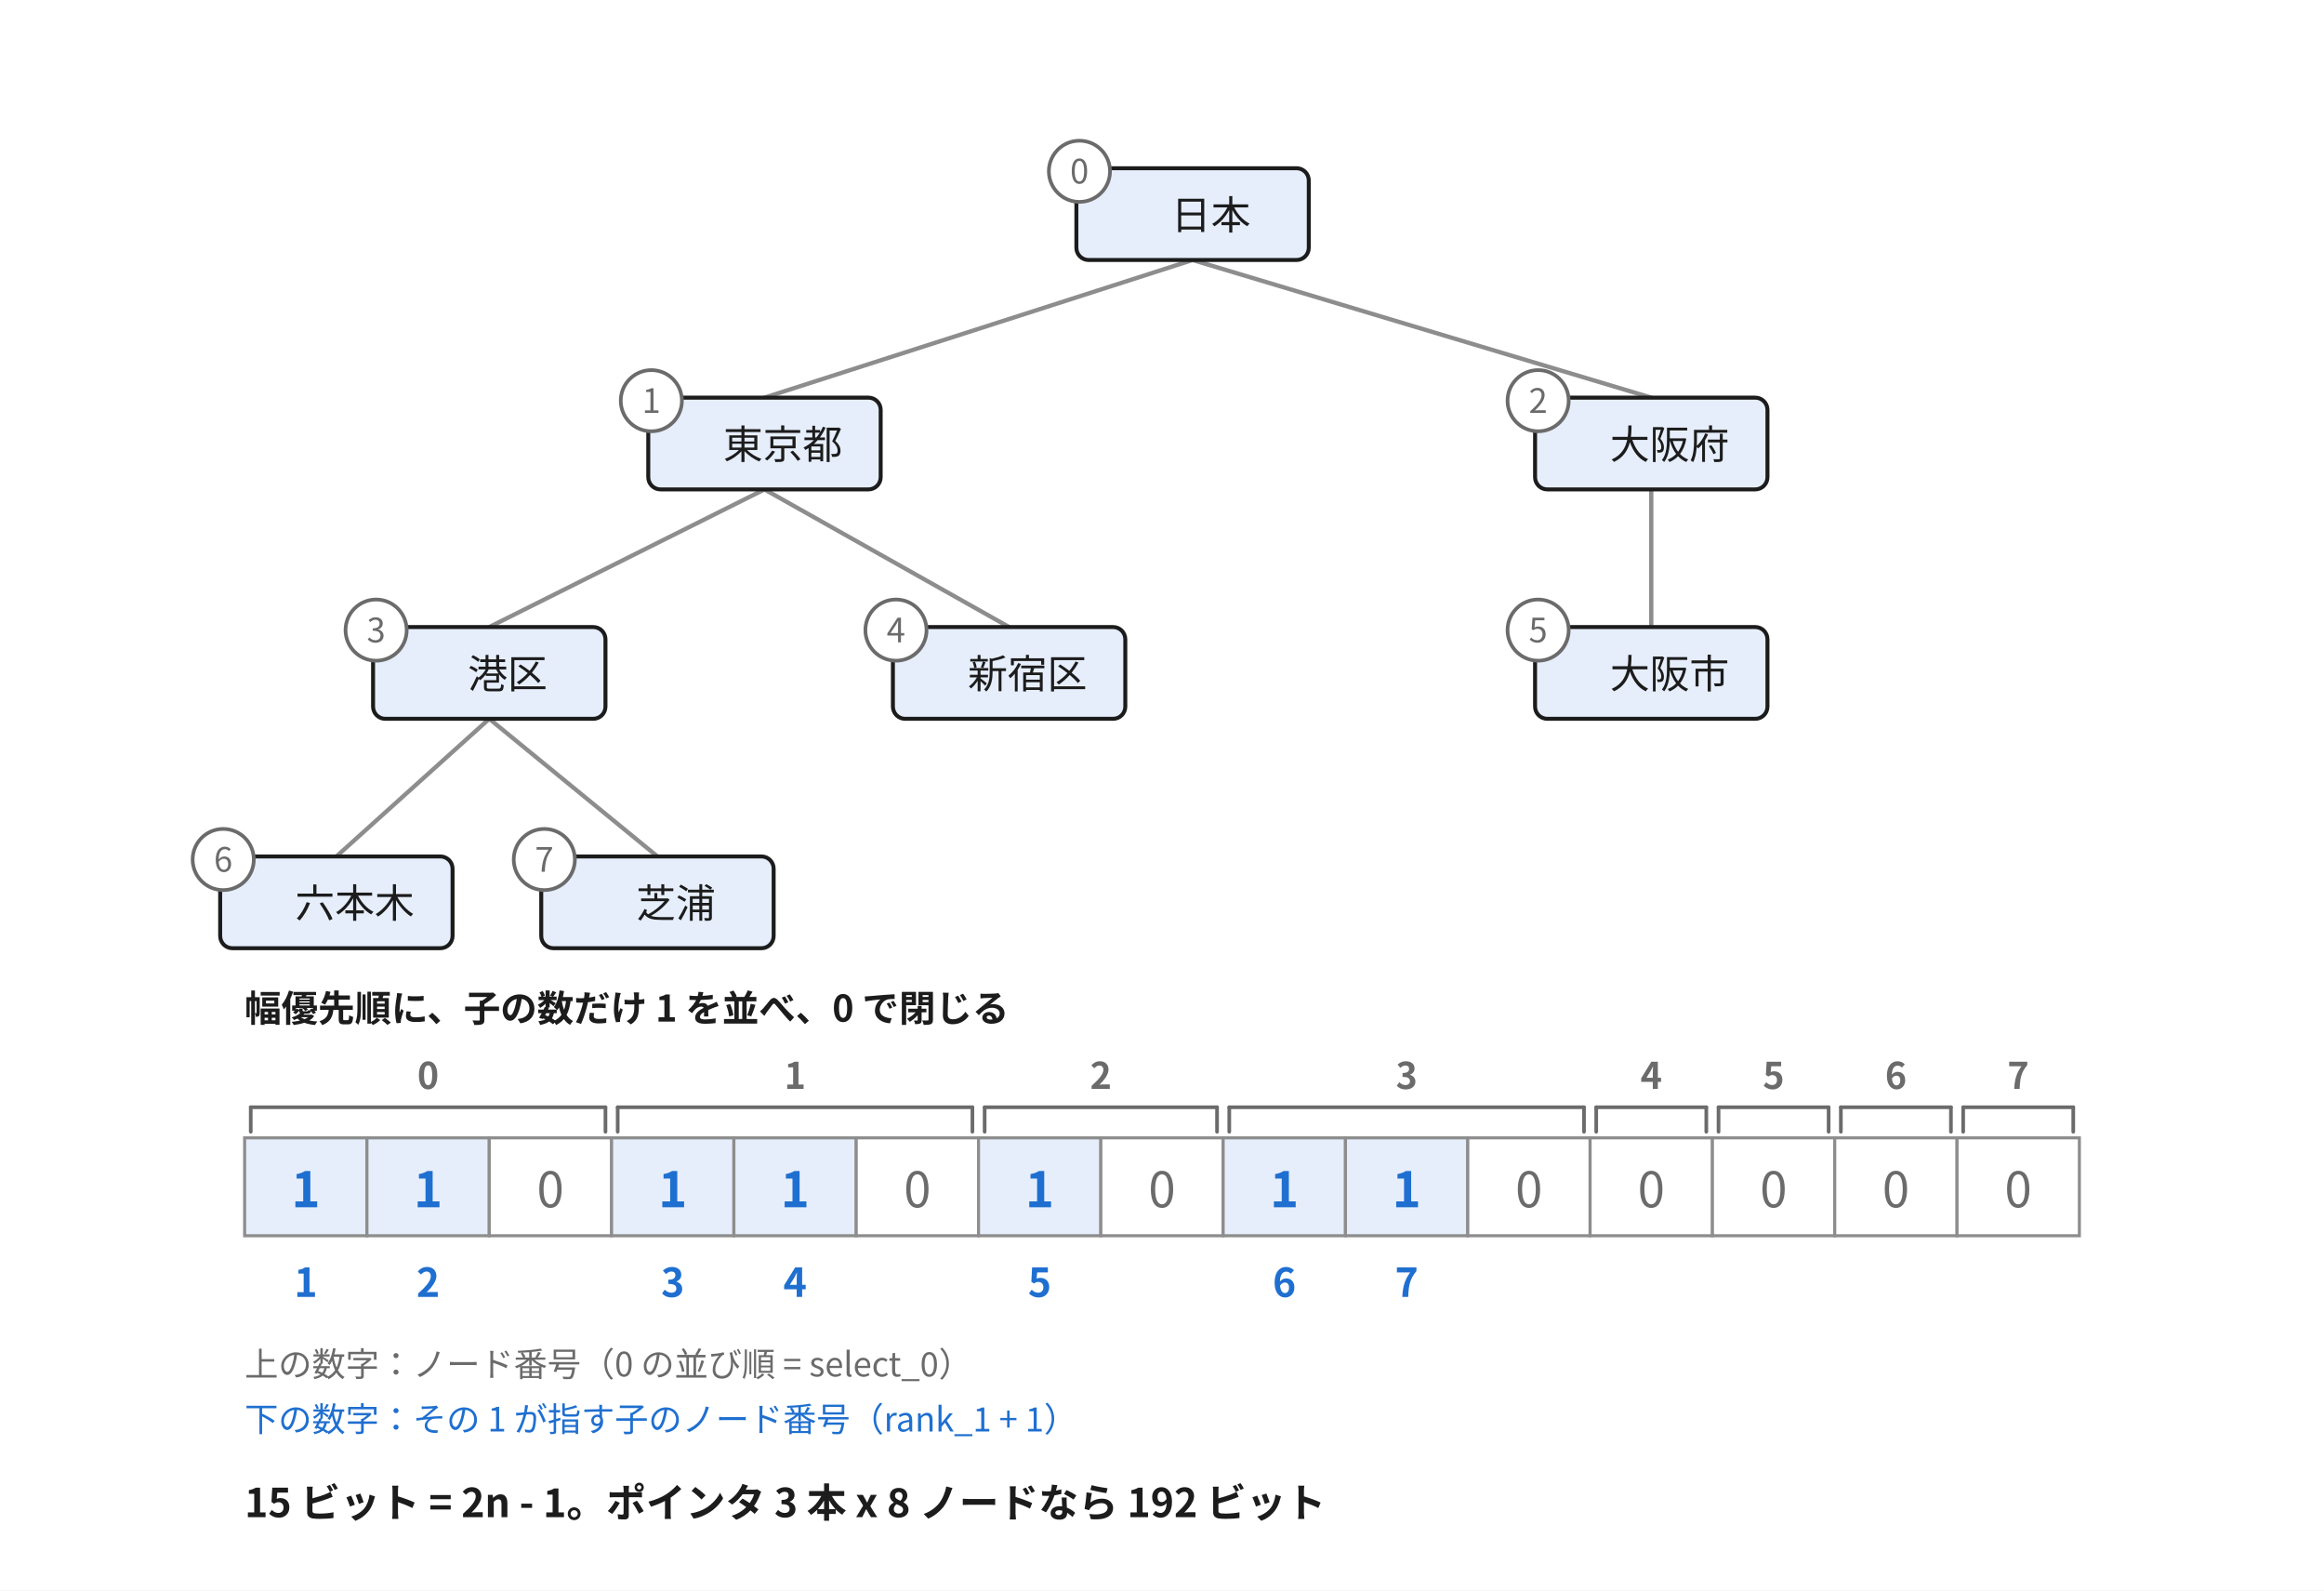
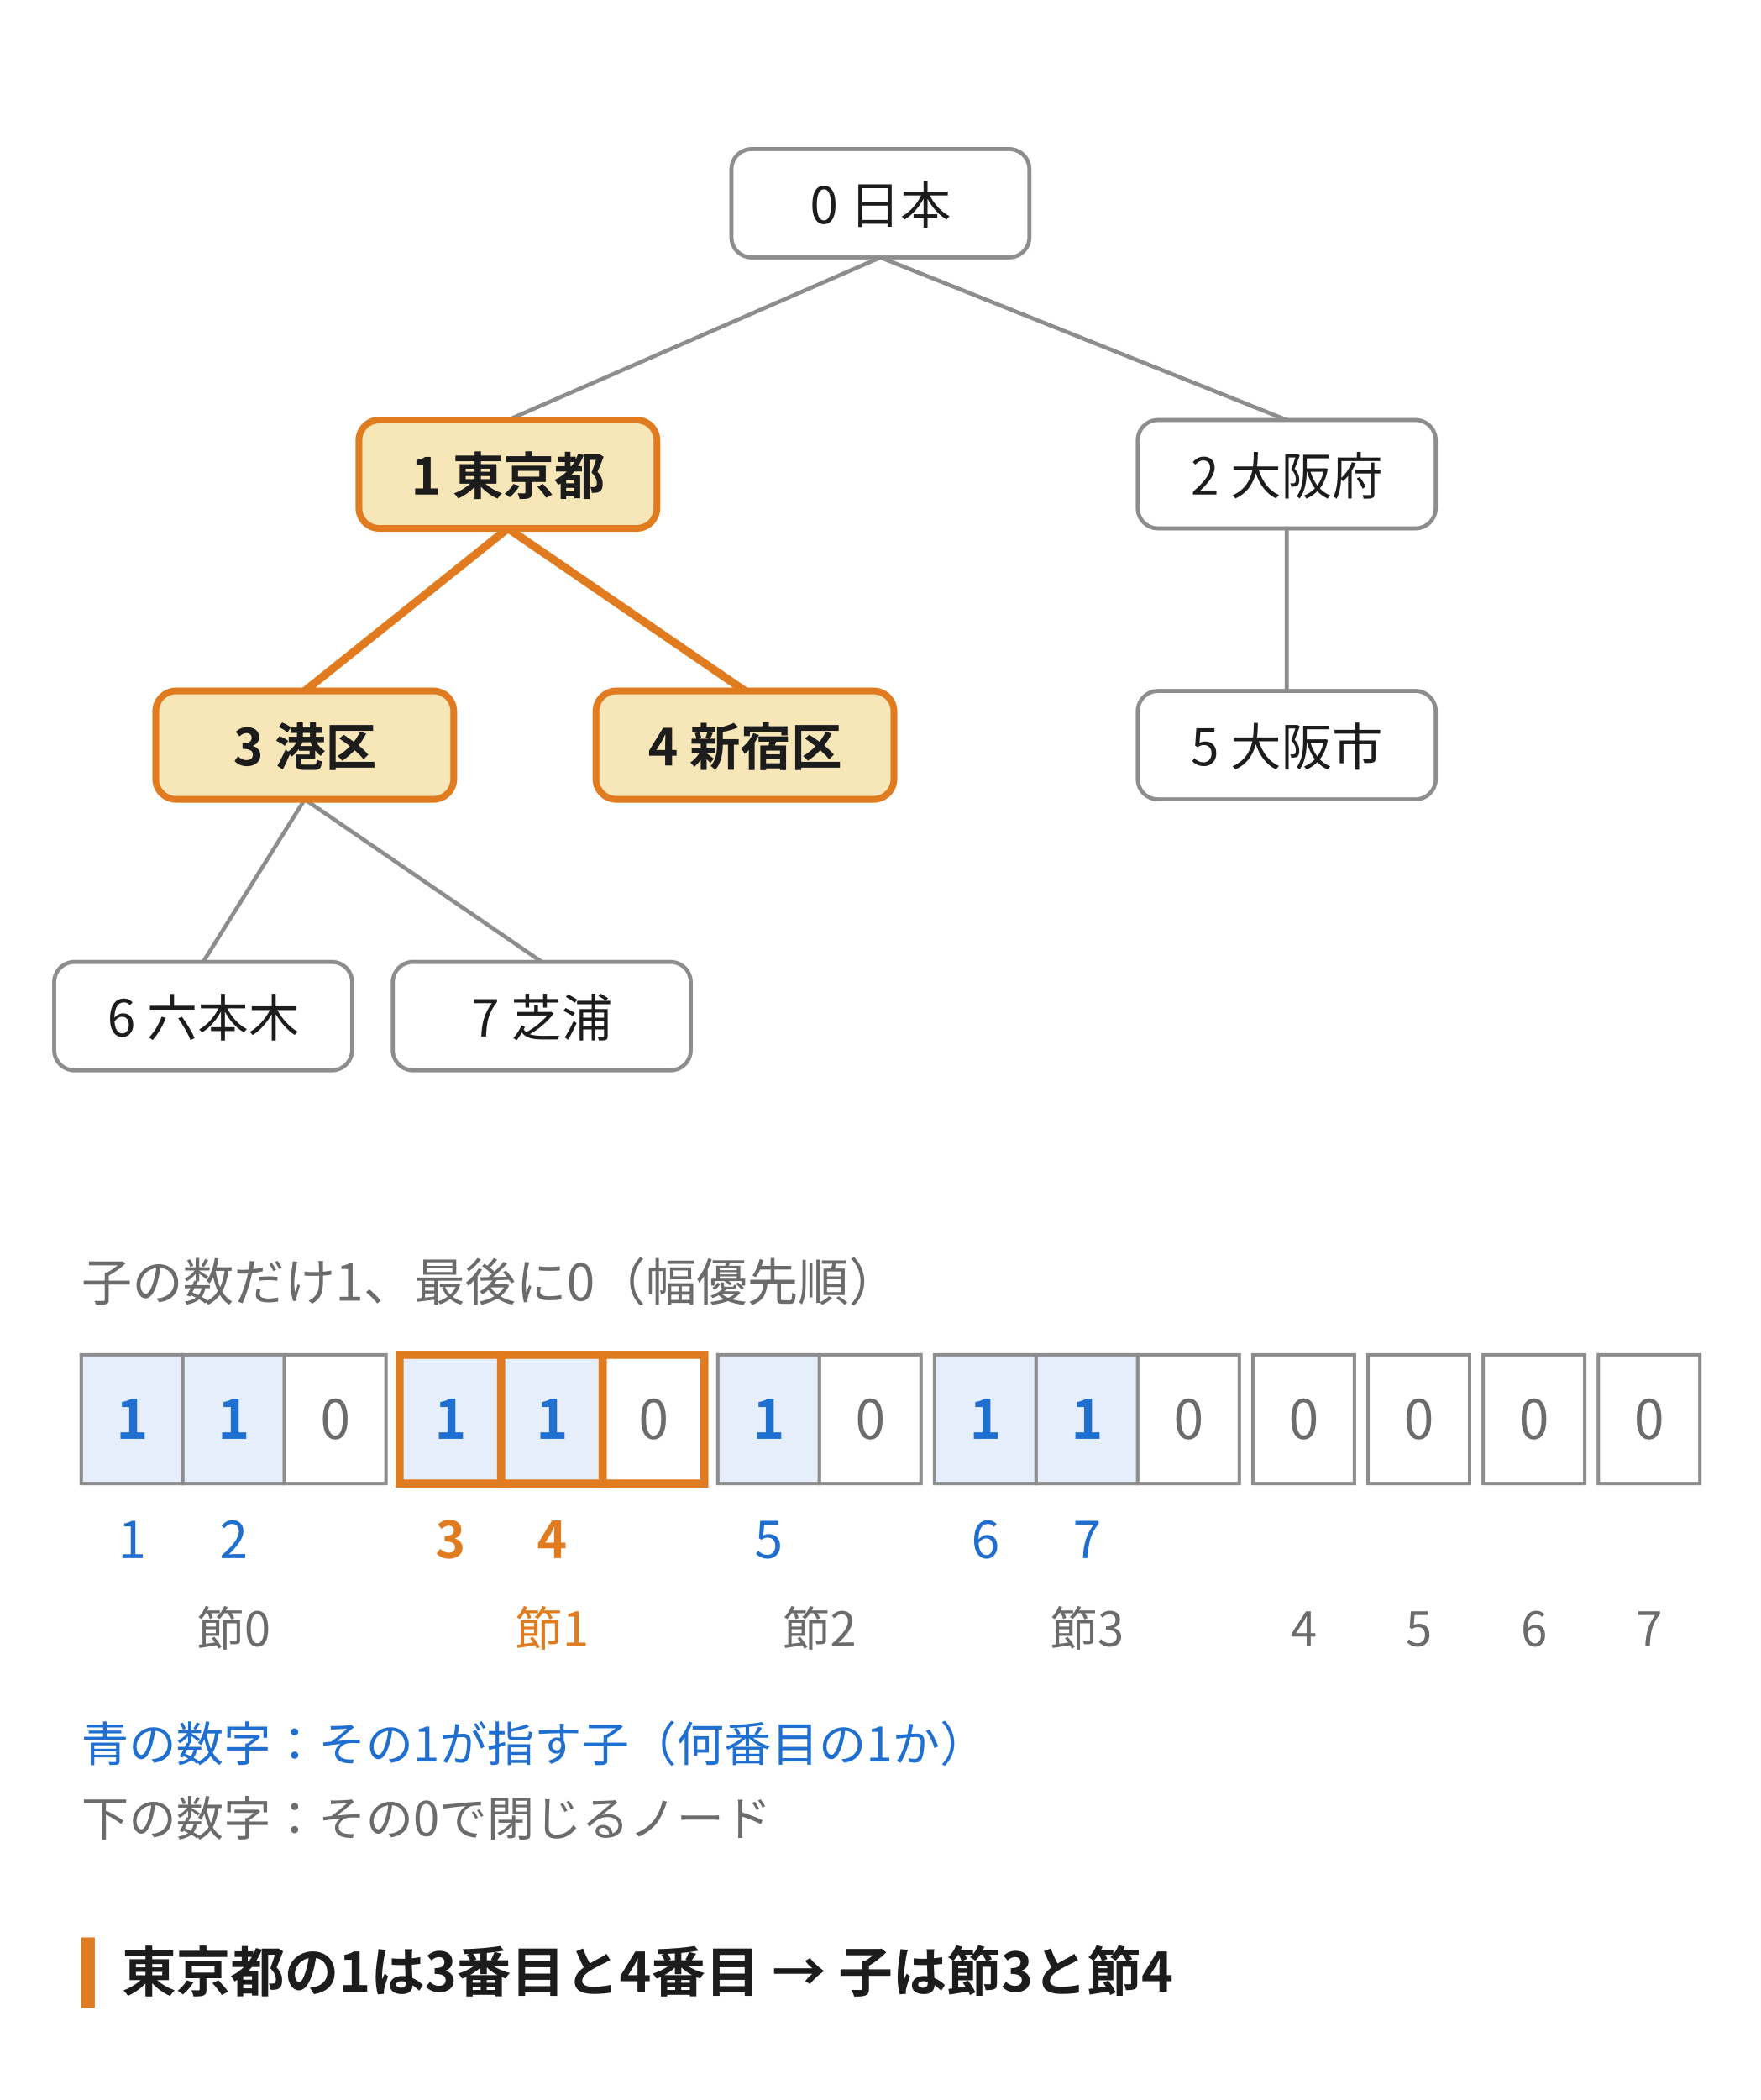
- <svg xmlns="http://www.w3.org/2000/svg" viewBox="0 0 760 520" role="img" aria-labelledby="title desc">
-   <rect x="0" y="0" width="760" height="520" fill="#ffffff" />
-   <line x1="390" y1="85.0" x2="250" y2="130.0" stroke="#8d8d8d" stroke-width="1.4" stroke-linecap="round" opacity="1" data-role="connector" />
-   <line x1="390" y1="85.0" x2="540" y2="130.0" stroke="#8d8d8d" stroke-width="1.4" stroke-linecap="round" opacity="1" data-role="connector" />
-   <line x1="250" y1="160.0" x2="160" y2="205.0" stroke="#8d8d8d" stroke-width="1.4" stroke-linecap="round" opacity="1" data-role="connector" />
-   <line x1="250" y1="160.0" x2="330" y2="205.0" stroke="#8d8d8d" stroke-width="1.4" stroke-linecap="round" opacity="1" data-role="connector" />
-   <line x1="540" y1="160.0" x2="540" y2="205.0" stroke="#8d8d8d" stroke-width="1.4" stroke-linecap="round" opacity="1" data-role="connector" />
-   <line x1="160" y1="235.0" x2="110" y2="280.0" stroke="#8d8d8d" stroke-width="1.4" stroke-linecap="round" opacity="1" data-role="connector" />
-   <line x1="160" y1="235.0" x2="215" y2="280.0" stroke="#8d8d8d" stroke-width="1.4" stroke-linecap="round" opacity="1" data-role="connector" />
-   <rect x="352.0" y="55.0" width="76" height="30" rx="4" fill="#e6eefb" stroke="#1c1c1c" stroke-width="1.3" opacity="1" />
-   <text x="396" y="75" font-family="Noto Sans CJK JP, Hiragino Sans, Noto Sans JP, Yu Gothic, sans-serif" font-size="13" fill="#1c1c1c" text-anchor="middle" font-weight="400">日本</text>
-   <circle cx="353.0" cy="56.0" r="10" fill="#ffffff" stroke="#6b6b6b" stroke-width="1.2" opacity="1" />
-   <text x="353.0" y="60.0" font-family="Noto Sans CJK JP, Hiragino Sans, Noto Sans JP, Yu Gothic, sans-serif" font-size="11" fill="#6b6b6b" text-anchor="middle" font-weight="400">0</text>
-   <rect x="212.0" y="130.0" width="76" height="30" rx="4" fill="#e6eefb" stroke="#1c1c1c" stroke-width="1.3" opacity="1" />
-   <text x="256" y="150" font-family="Noto Sans CJK JP, Hiragino Sans, Noto Sans JP, Yu Gothic, sans-serif" font-size="13" fill="#1c1c1c" text-anchor="middle" font-weight="400">東京都</text>
-   <circle cx="213.0" cy="131.0" r="10" fill="#ffffff" stroke="#6b6b6b" stroke-width="1.2" opacity="1" />
-   <text x="213.0" y="135.0" font-family="Noto Sans CJK JP, Hiragino Sans, Noto Sans JP, Yu Gothic, sans-serif" font-size="11" fill="#6b6b6b" text-anchor="middle" font-weight="400">1</text>
-   <rect x="502.0" y="130.0" width="76" height="30" rx="4" fill="#e6eefb" stroke="#1c1c1c" stroke-width="1.3" opacity="1" />
-   <text x="546" y="150" font-family="Noto Sans CJK JP, Hiragino Sans, Noto Sans JP, Yu Gothic, sans-serif" font-size="13" fill="#1c1c1c" text-anchor="middle" font-weight="400">大阪府</text>
-   <circle cx="503.0" cy="131.0" r="10" fill="#ffffff" stroke="#6b6b6b" stroke-width="1.2" opacity="1" />
-   <text x="503.0" y="135.0" font-family="Noto Sans CJK JP, Hiragino Sans, Noto Sans JP, Yu Gothic, sans-serif" font-size="11" fill="#6b6b6b" text-anchor="middle" font-weight="400">2</text>
-   <rect x="122.0" y="205.0" width="76" height="30" rx="4" fill="#e6eefb" stroke="#1c1c1c" stroke-width="1.3" opacity="1" />
-   <text x="166" y="225" font-family="Noto Sans CJK JP, Hiragino Sans, Noto Sans JP, Yu Gothic, sans-serif" font-size="13" fill="#1c1c1c" text-anchor="middle" font-weight="400">港区</text>
-   <circle cx="123.0" cy="206.0" r="10" fill="#ffffff" stroke="#6b6b6b" stroke-width="1.2" opacity="1" />
-   <text x="123.0" y="210.0" font-family="Noto Sans CJK JP, Hiragino Sans, Noto Sans JP, Yu Gothic, sans-serif" font-size="11" fill="#6b6b6b" text-anchor="middle" font-weight="400">3</text>
-   <rect x="292.0" y="205.0" width="76" height="30" rx="4" fill="#e6eefb" stroke="#1c1c1c" stroke-width="1.3" opacity="1" />
-   <text x="336" y="225" font-family="Noto Sans CJK JP, Hiragino Sans, Noto Sans JP, Yu Gothic, sans-serif" font-size="13" fill="#1c1c1c" text-anchor="middle" font-weight="400">新宿区</text>
-   <circle cx="293.0" cy="206.0" r="10" fill="#ffffff" stroke="#6b6b6b" stroke-width="1.2" opacity="1" />
-   <text x="293.0" y="210.0" font-family="Noto Sans CJK JP, Hiragino Sans, Noto Sans JP, Yu Gothic, sans-serif" font-size="11" fill="#6b6b6b" text-anchor="middle" font-weight="400">4</text>
-   <rect x="502.0" y="205.0" width="76" height="30" rx="4" fill="#e6eefb" stroke="#1c1c1c" stroke-width="1.3" opacity="1" />
-   <text x="546" y="225" font-family="Noto Sans CJK JP, Hiragino Sans, Noto Sans JP, Yu Gothic, sans-serif" font-size="13" fill="#1c1c1c" text-anchor="middle" font-weight="400">大阪市</text>
-   <circle cx="503.0" cy="206.0" r="10" fill="#ffffff" stroke="#6b6b6b" stroke-width="1.2" opacity="1" />
-   <text x="503.0" y="210.0" font-family="Noto Sans CJK JP, Hiragino Sans, Noto Sans JP, Yu Gothic, sans-serif" font-size="11" fill="#6b6b6b" text-anchor="middle" font-weight="400">5</text>
-   <rect x="72.0" y="280.0" width="76" height="30" rx="4" fill="#e6eefb" stroke="#1c1c1c" stroke-width="1.3" opacity="1" />
-   <text x="116" y="300" font-family="Noto Sans CJK JP, Hiragino Sans, Noto Sans JP, Yu Gothic, sans-serif" font-size="13" fill="#1c1c1c" text-anchor="middle" font-weight="400">六本木</text>
-   <circle cx="73.0" cy="281.0" r="10" fill="#ffffff" stroke="#6b6b6b" stroke-width="1.2" opacity="1" />
-   <text x="73.0" y="285.0" font-family="Noto Sans CJK JP, Hiragino Sans, Noto Sans JP, Yu Gothic, sans-serif" font-size="11" fill="#6b6b6b" text-anchor="middle" font-weight="400">6</text>
-   <rect x="177.0" y="280.0" width="76" height="30" rx="4" fill="#e6eefb" stroke="#1c1c1c" stroke-width="1.3" opacity="1" />
-   <text x="221" y="300" font-family="Noto Sans CJK JP, Hiragino Sans, Noto Sans JP, Yu Gothic, sans-serif" font-size="13" fill="#1c1c1c" text-anchor="middle" font-weight="400">芝浦</text>
-   <circle cx="178.0" cy="281.0" r="10" fill="#ffffff" stroke="#6b6b6b" stroke-width="1.2" opacity="1" />
-   <text x="178.0" y="285.0" font-family="Noto Sans CJK JP, Hiragino Sans, Noto Sans JP, Yu Gothic, sans-serif" font-size="11" fill="#6b6b6b" text-anchor="middle" font-weight="400">7</text>
-   <line x1="82.0" y1="362.0" x2="198.0" y2="362.0" stroke="#6b6b6b" stroke-width="1.2" stroke-linecap="round" opacity="1" />
-   <line x1="82.0" y1="362.0" x2="82.0" y2="370" stroke="#6b6b6b" stroke-width="1.2" stroke-linecap="round" opacity="1" />
-   <line x1="198.0" y1="362.0" x2="198.0" y2="370" stroke="#6b6b6b" stroke-width="1.2" stroke-linecap="round" opacity="1" />
-   <text x="140.0" y="356" font-family="Noto Sans CJK JP, Hiragino Sans, Noto Sans JP, Yu Gothic, sans-serif" font-size="12" fill="#6b6b6b" text-anchor="middle" font-weight="700">0</text>
-   <line x1="202.0" y1="362.0" x2="318.0" y2="362.0" stroke="#6b6b6b" stroke-width="1.2" stroke-linecap="round" opacity="1" />
-   <line x1="202.0" y1="362.0" x2="202.0" y2="370" stroke="#6b6b6b" stroke-width="1.2" stroke-linecap="round" opacity="1" />
-   <line x1="318.0" y1="362.0" x2="318.0" y2="370" stroke="#6b6b6b" stroke-width="1.2" stroke-linecap="round" opacity="1" />
-   <text x="260.0" y="356" font-family="Noto Sans CJK JP, Hiragino Sans, Noto Sans JP, Yu Gothic, sans-serif" font-size="12" fill="#6b6b6b" text-anchor="middle" font-weight="700">1</text>
-   <line x1="322.0" y1="362.0" x2="398.0" y2="362.0" stroke="#6b6b6b" stroke-width="1.2" stroke-linecap="round" opacity="1" />
-   <line x1="322.0" y1="362.0" x2="322.0" y2="370" stroke="#6b6b6b" stroke-width="1.2" stroke-linecap="round" opacity="1" />
-   <line x1="398.0" y1="362.0" x2="398.0" y2="370" stroke="#6b6b6b" stroke-width="1.2" stroke-linecap="round" opacity="1" />
-   <text x="360.0" y="356" font-family="Noto Sans CJK JP, Hiragino Sans, Noto Sans JP, Yu Gothic, sans-serif" font-size="12" fill="#6b6b6b" text-anchor="middle" font-weight="700">2</text>
-   <line x1="402.0" y1="362.0" x2="518.0" y2="362.0" stroke="#6b6b6b" stroke-width="1.2" stroke-linecap="round" opacity="1" />
-   <line x1="402.0" y1="362.0" x2="402.0" y2="370" stroke="#6b6b6b" stroke-width="1.2" stroke-linecap="round" opacity="1" />
-   <line x1="518.0" y1="362.0" x2="518.0" y2="370" stroke="#6b6b6b" stroke-width="1.2" stroke-linecap="round" opacity="1" />
-   <text x="460.0" y="356" font-family="Noto Sans CJK JP, Hiragino Sans, Noto Sans JP, Yu Gothic, sans-serif" font-size="12" fill="#6b6b6b" text-anchor="middle" font-weight="700">3</text>
-   <line x1="522.0" y1="362.0" x2="558.0" y2="362.0" stroke="#6b6b6b" stroke-width="1.2" stroke-linecap="round" opacity="1" />
-   <line x1="522.0" y1="362.0" x2="522.0" y2="370" stroke="#6b6b6b" stroke-width="1.2" stroke-linecap="round" opacity="1" />
-   <line x1="558.0" y1="362.0" x2="558.0" y2="370" stroke="#6b6b6b" stroke-width="1.2" stroke-linecap="round" opacity="1" />
-   <text x="540.0" y="356" font-family="Noto Sans CJK JP, Hiragino Sans, Noto Sans JP, Yu Gothic, sans-serif" font-size="12" fill="#6b6b6b" text-anchor="middle" font-weight="700">4</text>
-   <line x1="562.0" y1="362.0" x2="598.0" y2="362.0" stroke="#6b6b6b" stroke-width="1.2" stroke-linecap="round" opacity="1" />
-   <line x1="562.0" y1="362.0" x2="562.0" y2="370" stroke="#6b6b6b" stroke-width="1.2" stroke-linecap="round" opacity="1" />
-   <line x1="598.0" y1="362.0" x2="598.0" y2="370" stroke="#6b6b6b" stroke-width="1.2" stroke-linecap="round" opacity="1" />
-   <text x="580.0" y="356" font-family="Noto Sans CJK JP, Hiragino Sans, Noto Sans JP, Yu Gothic, sans-serif" font-size="12" fill="#6b6b6b" text-anchor="middle" font-weight="700">5</text>
-   <line x1="602.0" y1="362.0" x2="638.0" y2="362.0" stroke="#6b6b6b" stroke-width="1.2" stroke-linecap="round" opacity="1" />
-   <line x1="602.0" y1="362.0" x2="602.0" y2="370" stroke="#6b6b6b" stroke-width="1.2" stroke-linecap="round" opacity="1" />
-   <line x1="638.0" y1="362.0" x2="638.0" y2="370" stroke="#6b6b6b" stroke-width="1.2" stroke-linecap="round" opacity="1" />
-   <text x="620.0" y="356" font-family="Noto Sans CJK JP, Hiragino Sans, Noto Sans JP, Yu Gothic, sans-serif" font-size="12" fill="#6b6b6b" text-anchor="middle" font-weight="700">6</text>
-   <line x1="642.0" y1="362.0" x2="678.0" y2="362.0" stroke="#6b6b6b" stroke-width="1.2" stroke-linecap="round" opacity="1" />
-   <line x1="642.0" y1="362.0" x2="642.0" y2="370" stroke="#6b6b6b" stroke-width="1.2" stroke-linecap="round" opacity="1" />
-   <line x1="678.0" y1="362.0" x2="678.0" y2="370" stroke="#6b6b6b" stroke-width="1.2" stroke-linecap="round" opacity="1" />
-   <text x="660.0" y="356" font-family="Noto Sans CJK JP, Hiragino Sans, Noto Sans JP, Yu Gothic, sans-serif" font-size="12" fill="#6b6b6b" text-anchor="middle" font-weight="700">7</text>
-   <rect x="80.0" y="372" width="40.0" height="32" rx="0" fill="#e6eefb" stroke="#8d8d8d" stroke-width="1.0" opacity="1" />
-   <text x="100.0" y="394.7" font-family="Noto Sans CJK JP, Hiragino Sans, Noto Sans JP, Yu Gothic, sans-serif" font-size="16.0" fill="#1f6fd0" text-anchor="middle" font-weight="700">1</text>
-   <rect x="120.0" y="372" width="40.0" height="32" rx="0" fill="#e6eefb" stroke="#8d8d8d" stroke-width="1.0" opacity="1" />
-   <text x="140.0" y="394.7" font-family="Noto Sans CJK JP, Hiragino Sans, Noto Sans JP, Yu Gothic, sans-serif" font-size="16.0" fill="#1f6fd0" text-anchor="middle" font-weight="700">1</text>
-   <rect x="160.0" y="372" width="40.0" height="32" rx="0" fill="#ffffff" stroke="#8d8d8d" stroke-width="1.0" opacity="1" />
-   <text x="180.0" y="394.7" font-family="Noto Sans CJK JP, Hiragino Sans, Noto Sans JP, Yu Gothic, sans-serif" font-size="16.0" fill="#6b6b6b" text-anchor="middle" font-weight="400">0</text>
-   <rect x="200.0" y="372" width="40.0" height="32" rx="0" fill="#e6eefb" stroke="#8d8d8d" stroke-width="1.0" opacity="1" />
-   <text x="220.0" y="394.7" font-family="Noto Sans CJK JP, Hiragino Sans, Noto Sans JP, Yu Gothic, sans-serif" font-size="16.0" fill="#1f6fd0" text-anchor="middle" font-weight="700">1</text>
-   <rect x="240.0" y="372" width="40.0" height="32" rx="0" fill="#e6eefb" stroke="#8d8d8d" stroke-width="1.0" opacity="1" />
-   <text x="260.0" y="394.7" font-family="Noto Sans CJK JP, Hiragino Sans, Noto Sans JP, Yu Gothic, sans-serif" font-size="16.0" fill="#1f6fd0" text-anchor="middle" font-weight="700">1</text>
-   <rect x="280.0" y="372" width="40.0" height="32" rx="0" fill="#ffffff" stroke="#8d8d8d" stroke-width="1.0" opacity="1" />
-   <text x="300.0" y="394.7" font-family="Noto Sans CJK JP, Hiragino Sans, Noto Sans JP, Yu Gothic, sans-serif" font-size="16.0" fill="#6b6b6b" text-anchor="middle" font-weight="400">0</text>
-   <rect x="320.0" y="372" width="40.0" height="32" rx="0" fill="#e6eefb" stroke="#8d8d8d" stroke-width="1.0" opacity="1" />
-   <text x="340.0" y="394.7" font-family="Noto Sans CJK JP, Hiragino Sans, Noto Sans JP, Yu Gothic, sans-serif" font-size="16.0" fill="#1f6fd0" text-anchor="middle" font-weight="700">1</text>
-   <rect x="360.0" y="372" width="40.0" height="32" rx="0" fill="#ffffff" stroke="#8d8d8d" stroke-width="1.0" opacity="1" />
-   <text x="380.0" y="394.7" font-family="Noto Sans CJK JP, Hiragino Sans, Noto Sans JP, Yu Gothic, sans-serif" font-size="16.0" fill="#6b6b6b" text-anchor="middle" font-weight="400">0</text>
-   <rect x="400.0" y="372" width="40.0" height="32" rx="0" fill="#e6eefb" stroke="#8d8d8d" stroke-width="1.0" opacity="1" />
-   <text x="420.0" y="394.7" font-family="Noto Sans CJK JP, Hiragino Sans, Noto Sans JP, Yu Gothic, sans-serif" font-size="16.0" fill="#1f6fd0" text-anchor="middle" font-weight="700">1</text>
-   <rect x="440.0" y="372" width="40.0" height="32" rx="0" fill="#e6eefb" stroke="#8d8d8d" stroke-width="1.0" opacity="1" />
-   <text x="460.0" y="394.7" font-family="Noto Sans CJK JP, Hiragino Sans, Noto Sans JP, Yu Gothic, sans-serif" font-size="16.0" fill="#1f6fd0" text-anchor="middle" font-weight="700">1</text>
-   <rect x="480.0" y="372" width="40.0" height="32" rx="0" fill="#ffffff" stroke="#8d8d8d" stroke-width="1.0" opacity="1" />
-   <text x="500.0" y="394.7" font-family="Noto Sans CJK JP, Hiragino Sans, Noto Sans JP, Yu Gothic, sans-serif" font-size="16.0" fill="#6b6b6b" text-anchor="middle" font-weight="400">0</text>
-   <rect x="520.0" y="372" width="40.0" height="32" rx="0" fill="#ffffff" stroke="#8d8d8d" stroke-width="1.0" opacity="1" />
-   <text x="540.0" y="394.7" font-family="Noto Sans CJK JP, Hiragino Sans, Noto Sans JP, Yu Gothic, sans-serif" font-size="16.0" fill="#6b6b6b" text-anchor="middle" font-weight="400">0</text>
-   <rect x="560.0" y="372" width="40.0" height="32" rx="0" fill="#ffffff" stroke="#8d8d8d" stroke-width="1.0" opacity="1" />
-   <text x="580.0" y="394.7" font-family="Noto Sans CJK JP, Hiragino Sans, Noto Sans JP, Yu Gothic, sans-serif" font-size="16.0" fill="#6b6b6b" text-anchor="middle" font-weight="400">0</text>
-   <rect x="600.0" y="372" width="40.0" height="32" rx="0" fill="#ffffff" stroke="#8d8d8d" stroke-width="1.0" opacity="1" />
-   <text x="620.0" y="394.7" font-family="Noto Sans CJK JP, Hiragino Sans, Noto Sans JP, Yu Gothic, sans-serif" font-size="16.0" fill="#6b6b6b" text-anchor="middle" font-weight="400">0</text>
-   <rect x="640.0" y="372" width="40.0" height="32" rx="0" fill="#ffffff" stroke="#8d8d8d" stroke-width="1.0" opacity="1" />
-   <text x="660.0" y="394.7" font-family="Noto Sans CJK JP, Hiragino Sans, Noto Sans JP, Yu Gothic, sans-serif" font-size="16.0" fill="#6b6b6b" text-anchor="middle" font-weight="400">0</text>
-   <text x="100.0" y="424" font-family="Noto Sans CJK JP, Hiragino Sans, Noto Sans JP, Yu Gothic, sans-serif" font-size="13" fill="#1f6fd0" text-anchor="middle" font-weight="700">1</text>
-   <text x="140.0" y="424" font-family="Noto Sans CJK JP, Hiragino Sans, Noto Sans JP, Yu Gothic, sans-serif" font-size="13" fill="#1f6fd0" text-anchor="middle" font-weight="700">2</text>
-   <text x="220.0" y="424" font-family="Noto Sans CJK JP, Hiragino Sans, Noto Sans JP, Yu Gothic, sans-serif" font-size="13" fill="#1f6fd0" text-anchor="middle" font-weight="700">3</text>
-   <text x="260.0" y="424" font-family="Noto Sans CJK JP, Hiragino Sans, Noto Sans JP, Yu Gothic, sans-serif" font-size="13" fill="#1f6fd0" text-anchor="middle" font-weight="700">4</text>
-   <text x="340.0" y="424" font-family="Noto Sans CJK JP, Hiragino Sans, Noto Sans JP, Yu Gothic, sans-serif" font-size="13" fill="#1f6fd0" text-anchor="middle" font-weight="700">5</text>
-   <text x="420.0" y="424" font-family="Noto Sans CJK JP, Hiragino Sans, Noto Sans JP, Yu Gothic, sans-serif" font-size="13" fill="#1f6fd0" text-anchor="middle" font-weight="700">6</text>
-   <text x="460.0" y="424" font-family="Noto Sans CJK JP, Hiragino Sans, Noto Sans JP, Yu Gothic, sans-serif" font-size="13" fill="#1f6fd0" text-anchor="middle" font-weight="700">7</text>
-   <text x="80" y="334" font-family="Noto Sans CJK JP, Hiragino Sans, Noto Sans JP, Yu Gothic, sans-serif" font-size="12" fill="#1c1c1c" text-anchor="start" font-weight="700">幅優先順に、子の数だけ 1 を並べ、0 で閉じる</text>
-   <text x="80" y="450" font-family="Noto Sans CJK JP, Hiragino Sans, Noto Sans JP, Yu Gothic, sans-serif" font-size="11" fill="#6b6b6b" text-anchor="start" font-weight="400">上の数字：ノード番号（0 の並び順 = select_0）</text>
-   <text x="80" y="468" font-family="Noto Sans CJK JP, Hiragino Sans, Noto Sans JP, Yu Gothic, sans-serif" font-size="11" fill="#1f6fd0" text-anchor="start" font-weight="400">下の数字：その 1 が指す子のノード番号（rank_1 + 1）</text>
-   <text x="80" y="496" font-family="Noto Sans CJK JP, Hiragino Sans, Noto Sans JP, Yu Gothic, sans-serif" font-size="13" fill="#1c1c1c" text-anchor="start" font-weight="700">15 ビット = 2n - 1。ポインタ 3 本 x 8 ノードなら 192 ビット</text>
+ <svg xmlns="http://www.w3.org/2000/svg" viewBox="0 0 520 620" role="img" aria-labelledby="title">
+   <rect x="0" y="0" width="520" height="620" fill="#ffffff" />
+   <line x1="260" y1="76" x2="150" y2="124" stroke="#8d8d8d" stroke-width="1.2" stroke-linecap="round" />
+   <line x1="260" y1="76" x2="380" y2="124" stroke="#8d8d8d" stroke-width="1.2" stroke-linecap="round" />
+   <line x1="150" y1="156" x2="90" y2="204" stroke="#e07b1f" stroke-width="2.4" stroke-linecap="round" />
+   <line x1="150" y1="156" x2="220" y2="204" stroke="#e07b1f" stroke-width="2.4" stroke-linecap="round" />
+   <line x1="380" y1="156" x2="380" y2="204" stroke="#8d8d8d" stroke-width="1.2" stroke-linecap="round" />
+   <line x1="90" y1="236" x2="60" y2="284" stroke="#8d8d8d" stroke-width="1.2" stroke-linecap="round" />
+   <line x1="90" y1="236" x2="160" y2="284" stroke="#8d8d8d" stroke-width="1.2" stroke-linecap="round" />
+   <rect x="216" y="44" width="88" height="32" rx="6" fill="#ffffff" stroke="#8d8d8d" stroke-width="1.2" />
+   <text x="260" y="66" font-family="Noto Sans CJK JP, Hiragino Sans, Yu Gothic, sans-serif" font-size="15" text-anchor="middle" fill="#1c1c1c">0 日本</text>
+   <rect x="106" y="124" width="88" height="32" rx="6" fill="#f6e6b8" stroke="#e07b1f" stroke-width="2" />
+   <text x="150" y="146" font-family="Noto Sans CJK JP, Hiragino Sans, Yu Gothic, sans-serif" font-size="15" text-anchor="middle" font-weight="700" fill="#1c1c1c">1 東京都</text>
+   <rect x="336" y="124" width="88" height="32" rx="6" fill="#ffffff" stroke="#8d8d8d" stroke-width="1.2" />
+   <text x="380" y="146" font-family="Noto Sans CJK JP, Hiragino Sans, Yu Gothic, sans-serif" font-size="15" text-anchor="middle" fill="#1c1c1c">2 大阪府</text>
+   <rect x="46" y="204" width="88" height="32" rx="6" fill="#f6e6b8" stroke="#e07b1f" stroke-width="2" />
+   <text x="90" y="226" font-family="Noto Sans CJK JP, Hiragino Sans, Yu Gothic, sans-serif" font-size="15" text-anchor="middle" font-weight="700" fill="#1c1c1c">3 港区</text>
+   <rect x="176" y="204" width="88" height="32" rx="6" fill="#f6e6b8" stroke="#e07b1f" stroke-width="2" />
+   <text x="220" y="226" font-family="Noto Sans CJK JP, Hiragino Sans, Yu Gothic, sans-serif" font-size="15" text-anchor="middle" font-weight="700" fill="#1c1c1c">4 新宿区</text>
+   <rect x="336" y="204" width="88" height="32" rx="6" fill="#ffffff" stroke="#8d8d8d" stroke-width="1.2" />
+   <text x="380" y="226" font-family="Noto Sans CJK JP, Hiragino Sans, Yu Gothic, sans-serif" font-size="15" text-anchor="middle" fill="#1c1c1c">5 大阪市</text>
+   <rect x="16" y="284" width="88" height="32" rx="6" fill="#ffffff" stroke="#8d8d8d" stroke-width="1.2" />
+   <text x="60" y="306" font-family="Noto Sans CJK JP, Hiragino Sans, Yu Gothic, sans-serif" font-size="15" text-anchor="middle" fill="#1c1c1c">6 六本木</text>
+   <rect x="116" y="284" width="88" height="32" rx="6" fill="#ffffff" stroke="#8d8d8d" stroke-width="1.2" />
+   <text x="160" y="306" font-family="Noto Sans CJK JP, Hiragino Sans, Yu Gothic, sans-serif" font-size="15" text-anchor="middle" fill="#1c1c1c">7 芝浦</text>
+   <text x="24" y="384" font-family="Noto Sans CJK JP, Hiragino Sans, Yu Gothic, sans-serif" font-size="15" text-anchor="start" fill="#6b6b6b">子の数だけ1、最後に0（幅優先順）</text>
+   <rect x="24" y="400" width="30" height="38" fill="#e6eefb" stroke="#8d8d8d" stroke-width="1" />
+   <text x="39" y="424.8" font-family="Noto Sans CJK JP, Hiragino Sans, Yu Gothic, sans-serif" font-size="16" text-anchor="middle" font-weight="700" fill="#1f6fd0">1</text>
+   <text x="39" y="460" font-family="Noto Sans CJK JP, Hiragino Sans, Yu Gothic, sans-serif" font-size="15" text-anchor="middle" fill="#1f6fd0">1</text>
+   <rect x="54" y="400" width="30" height="38" fill="#e6eefb" stroke="#8d8d8d" stroke-width="1" />
+   <text x="69" y="424.8" font-family="Noto Sans CJK JP, Hiragino Sans, Yu Gothic, sans-serif" font-size="16" text-anchor="middle" font-weight="700" fill="#1f6fd0">1</text>
+   <text x="69" y="460" font-family="Noto Sans CJK JP, Hiragino Sans, Yu Gothic, sans-serif" font-size="15" text-anchor="middle" fill="#1f6fd0">2</text>
+   <rect x="84" y="400" width="30" height="38" fill="#ffffff" stroke="#8d8d8d" stroke-width="1" />
+   <text x="99" y="424.8" font-family="Noto Sans CJK JP, Hiragino Sans, Yu Gothic, sans-serif" font-size="16" text-anchor="middle" fill="#6b6b6b">0</text>
+   <text x="69" y="486" font-family="Noto Sans CJK JP, Hiragino Sans, Yu Gothic, sans-serif" font-size="14" text-anchor="middle" fill="#6b6b6b">節0</text>
+   <rect x="118" y="400" width="30" height="38" fill="#e6eefb" stroke="#e07b1f" stroke-width="2.4" />
+   <text x="133" y="424.8" font-family="Noto Sans CJK JP, Hiragino Sans, Yu Gothic, sans-serif" font-size="16" text-anchor="middle" font-weight="700" fill="#1f6fd0">1</text>
+   <text x="133" y="460" font-family="Noto Sans CJK JP, Hiragino Sans, Yu Gothic, sans-serif" font-size="15" text-anchor="middle" font-weight="700" fill="#e07b1f">3</text>
+   <rect x="148" y="400" width="30" height="38" fill="#e6eefb" stroke="#e07b1f" stroke-width="2.4" />
+   <text x="163" y="424.8" font-family="Noto Sans CJK JP, Hiragino Sans, Yu Gothic, sans-serif" font-size="16" text-anchor="middle" font-weight="700" fill="#1f6fd0">1</text>
+   <text x="163" y="460" font-family="Noto Sans CJK JP, Hiragino Sans, Yu Gothic, sans-serif" font-size="15" text-anchor="middle" font-weight="700" fill="#e07b1f">4</text>
+   <rect x="178" y="400" width="30" height="38" fill="#ffffff" stroke="#e07b1f" stroke-width="2.4" />
+   <text x="193" y="424.8" font-family="Noto Sans CJK JP, Hiragino Sans, Yu Gothic, sans-serif" font-size="16" text-anchor="middle" fill="#6b6b6b">0</text>
+   <text x="163" y="486" font-family="Noto Sans CJK JP, Hiragino Sans, Yu Gothic, sans-serif" font-size="14" text-anchor="middle" fill="#e07b1f">節1</text>
+   <rect x="212" y="400" width="30" height="38" fill="#e6eefb" stroke="#8d8d8d" stroke-width="1" />
+   <text x="227" y="424.8" font-family="Noto Sans CJK JP, Hiragino Sans, Yu Gothic, sans-serif" font-size="16" text-anchor="middle" font-weight="700" fill="#1f6fd0">1</text>
+   <text x="227" y="460" font-family="Noto Sans CJK JP, Hiragino Sans, Yu Gothic, sans-serif" font-size="15" text-anchor="middle" fill="#1f6fd0">5</text>
+   <rect x="242" y="400" width="30" height="38" fill="#ffffff" stroke="#8d8d8d" stroke-width="1" />
+   <text x="257" y="424.8" font-family="Noto Sans CJK JP, Hiragino Sans, Yu Gothic, sans-serif" font-size="16" text-anchor="middle" fill="#6b6b6b">0</text>
+   <text x="242" y="486" font-family="Noto Sans CJK JP, Hiragino Sans, Yu Gothic, sans-serif" font-size="14" text-anchor="middle" fill="#6b6b6b">節2</text>
+   <rect x="276" y="400" width="30" height="38" fill="#e6eefb" stroke="#8d8d8d" stroke-width="1" />
+   <text x="291" y="424.8" font-family="Noto Sans CJK JP, Hiragino Sans, Yu Gothic, sans-serif" font-size="16" text-anchor="middle" font-weight="700" fill="#1f6fd0">1</text>
+   <text x="291" y="460" font-family="Noto Sans CJK JP, Hiragino Sans, Yu Gothic, sans-serif" font-size="15" text-anchor="middle" fill="#1f6fd0">6</text>
+   <rect x="306" y="400" width="30" height="38" fill="#e6eefb" stroke="#8d8d8d" stroke-width="1" />
+   <text x="321" y="424.8" font-family="Noto Sans CJK JP, Hiragino Sans, Yu Gothic, sans-serif" font-size="16" text-anchor="middle" font-weight="700" fill="#1f6fd0">1</text>
+   <text x="321" y="460" font-family="Noto Sans CJK JP, Hiragino Sans, Yu Gothic, sans-serif" font-size="15" text-anchor="middle" fill="#1f6fd0">7</text>
+   <rect x="336" y="400" width="30" height="38" fill="#ffffff" stroke="#8d8d8d" stroke-width="1" />
+   <text x="351" y="424.8" font-family="Noto Sans CJK JP, Hiragino Sans, Yu Gothic, sans-serif" font-size="16" text-anchor="middle" fill="#6b6b6b">0</text>
+   <text x="321" y="486" font-family="Noto Sans CJK JP, Hiragino Sans, Yu Gothic, sans-serif" font-size="14" text-anchor="middle" fill="#6b6b6b">節3</text>
+   <rect x="370" y="400" width="30" height="38" fill="#ffffff" stroke="#8d8d8d" stroke-width="1" />
+   <text x="385" y="424.8" font-family="Noto Sans CJK JP, Hiragino Sans, Yu Gothic, sans-serif" font-size="16" text-anchor="middle" fill="#6b6b6b">0</text>
+   <text x="385" y="486" font-family="Noto Sans CJK JP, Hiragino Sans, Yu Gothic, sans-serif" font-size="14" text-anchor="middle" fill="#6b6b6b">4</text>
+   <rect x="404" y="400" width="30" height="38" fill="#ffffff" stroke="#8d8d8d" stroke-width="1" />
+   <text x="419" y="424.8" font-family="Noto Sans CJK JP, Hiragino Sans, Yu Gothic, sans-serif" font-size="16" text-anchor="middle" fill="#6b6b6b">0</text>
+   <text x="419" y="486" font-family="Noto Sans CJK JP, Hiragino Sans, Yu Gothic, sans-serif" font-size="14" text-anchor="middle" fill="#6b6b6b">5</text>
+   <rect x="438" y="400" width="30" height="38" fill="#ffffff" stroke="#8d8d8d" stroke-width="1" />
+   <text x="453" y="424.8" font-family="Noto Sans CJK JP, Hiragino Sans, Yu Gothic, sans-serif" font-size="16" text-anchor="middle" fill="#6b6b6b">0</text>
+   <text x="453" y="486" font-family="Noto Sans CJK JP, Hiragino Sans, Yu Gothic, sans-serif" font-size="14" text-anchor="middle" fill="#6b6b6b">6</text>
+   <rect x="472" y="400" width="30" height="38" fill="#ffffff" stroke="#8d8d8d" stroke-width="1" />
+   <text x="487" y="424.8" font-family="Noto Sans CJK JP, Hiragino Sans, Yu Gothic, sans-serif" font-size="16" text-anchor="middle" fill="#6b6b6b">0</text>
+   <text x="487" y="486" font-family="Noto Sans CJK JP, Hiragino Sans, Yu Gothic, sans-serif" font-size="14" text-anchor="middle" fill="#6b6b6b">7</text>
+   <text x="24" y="520" font-family="Noto Sans CJK JP, Hiragino Sans, Yu Gothic, sans-serif" font-size="14" text-anchor="start" fill="#1f6fd0">青の数字：その1が指す子（何番目の1か）</text>
+   <text x="24" y="542" font-family="Noto Sans CJK JP, Hiragino Sans, Yu Gothic, sans-serif" font-size="14" text-anchor="start" fill="#6b6b6b">下の数字：その0で閉じるノード</text>
+   <rect x="24" y="572" width="4" height="20.8" fill="#e07b1f" stroke="none" stroke-width="1.2" />
+   <text x="36" y="588" font-family="Noto Sans CJK JP, Hiragino Sans, Yu Gothic, sans-serif" font-size="16" text-anchor="start" font-weight="700" fill="#1c1c1c">東京都の1は3番目と4番目 → 子は節3と節4</text>
</svg>
